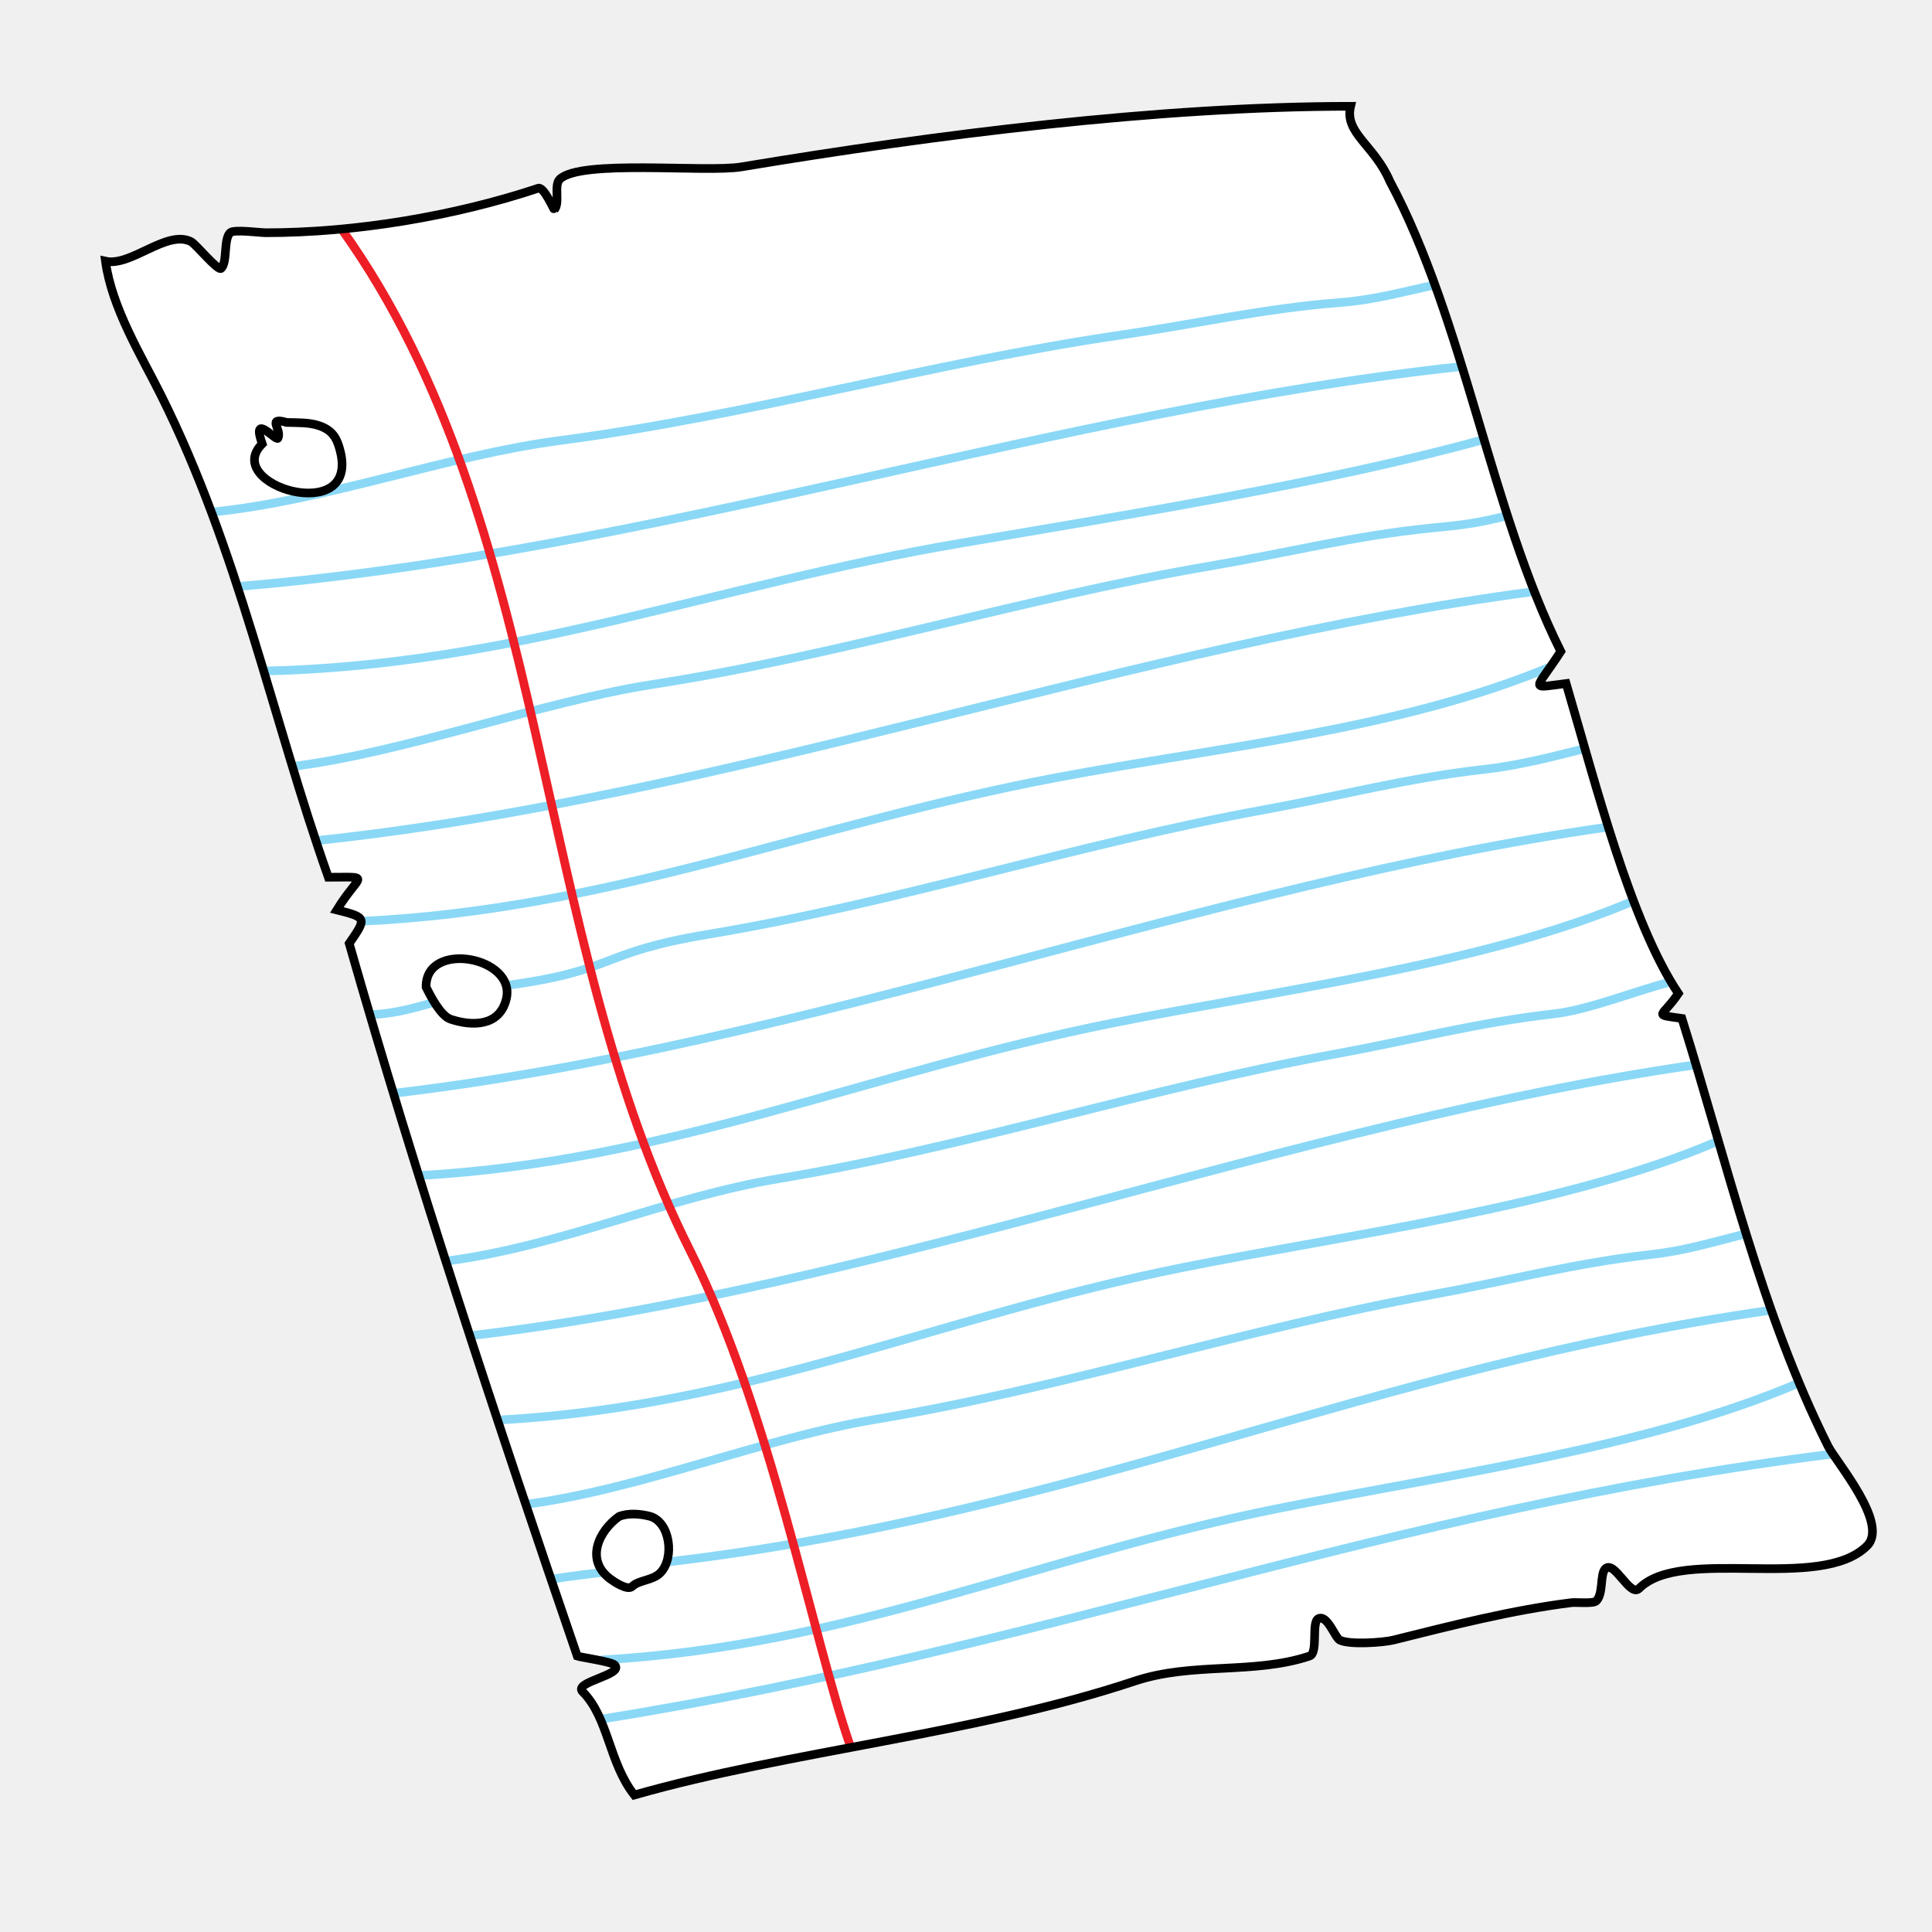
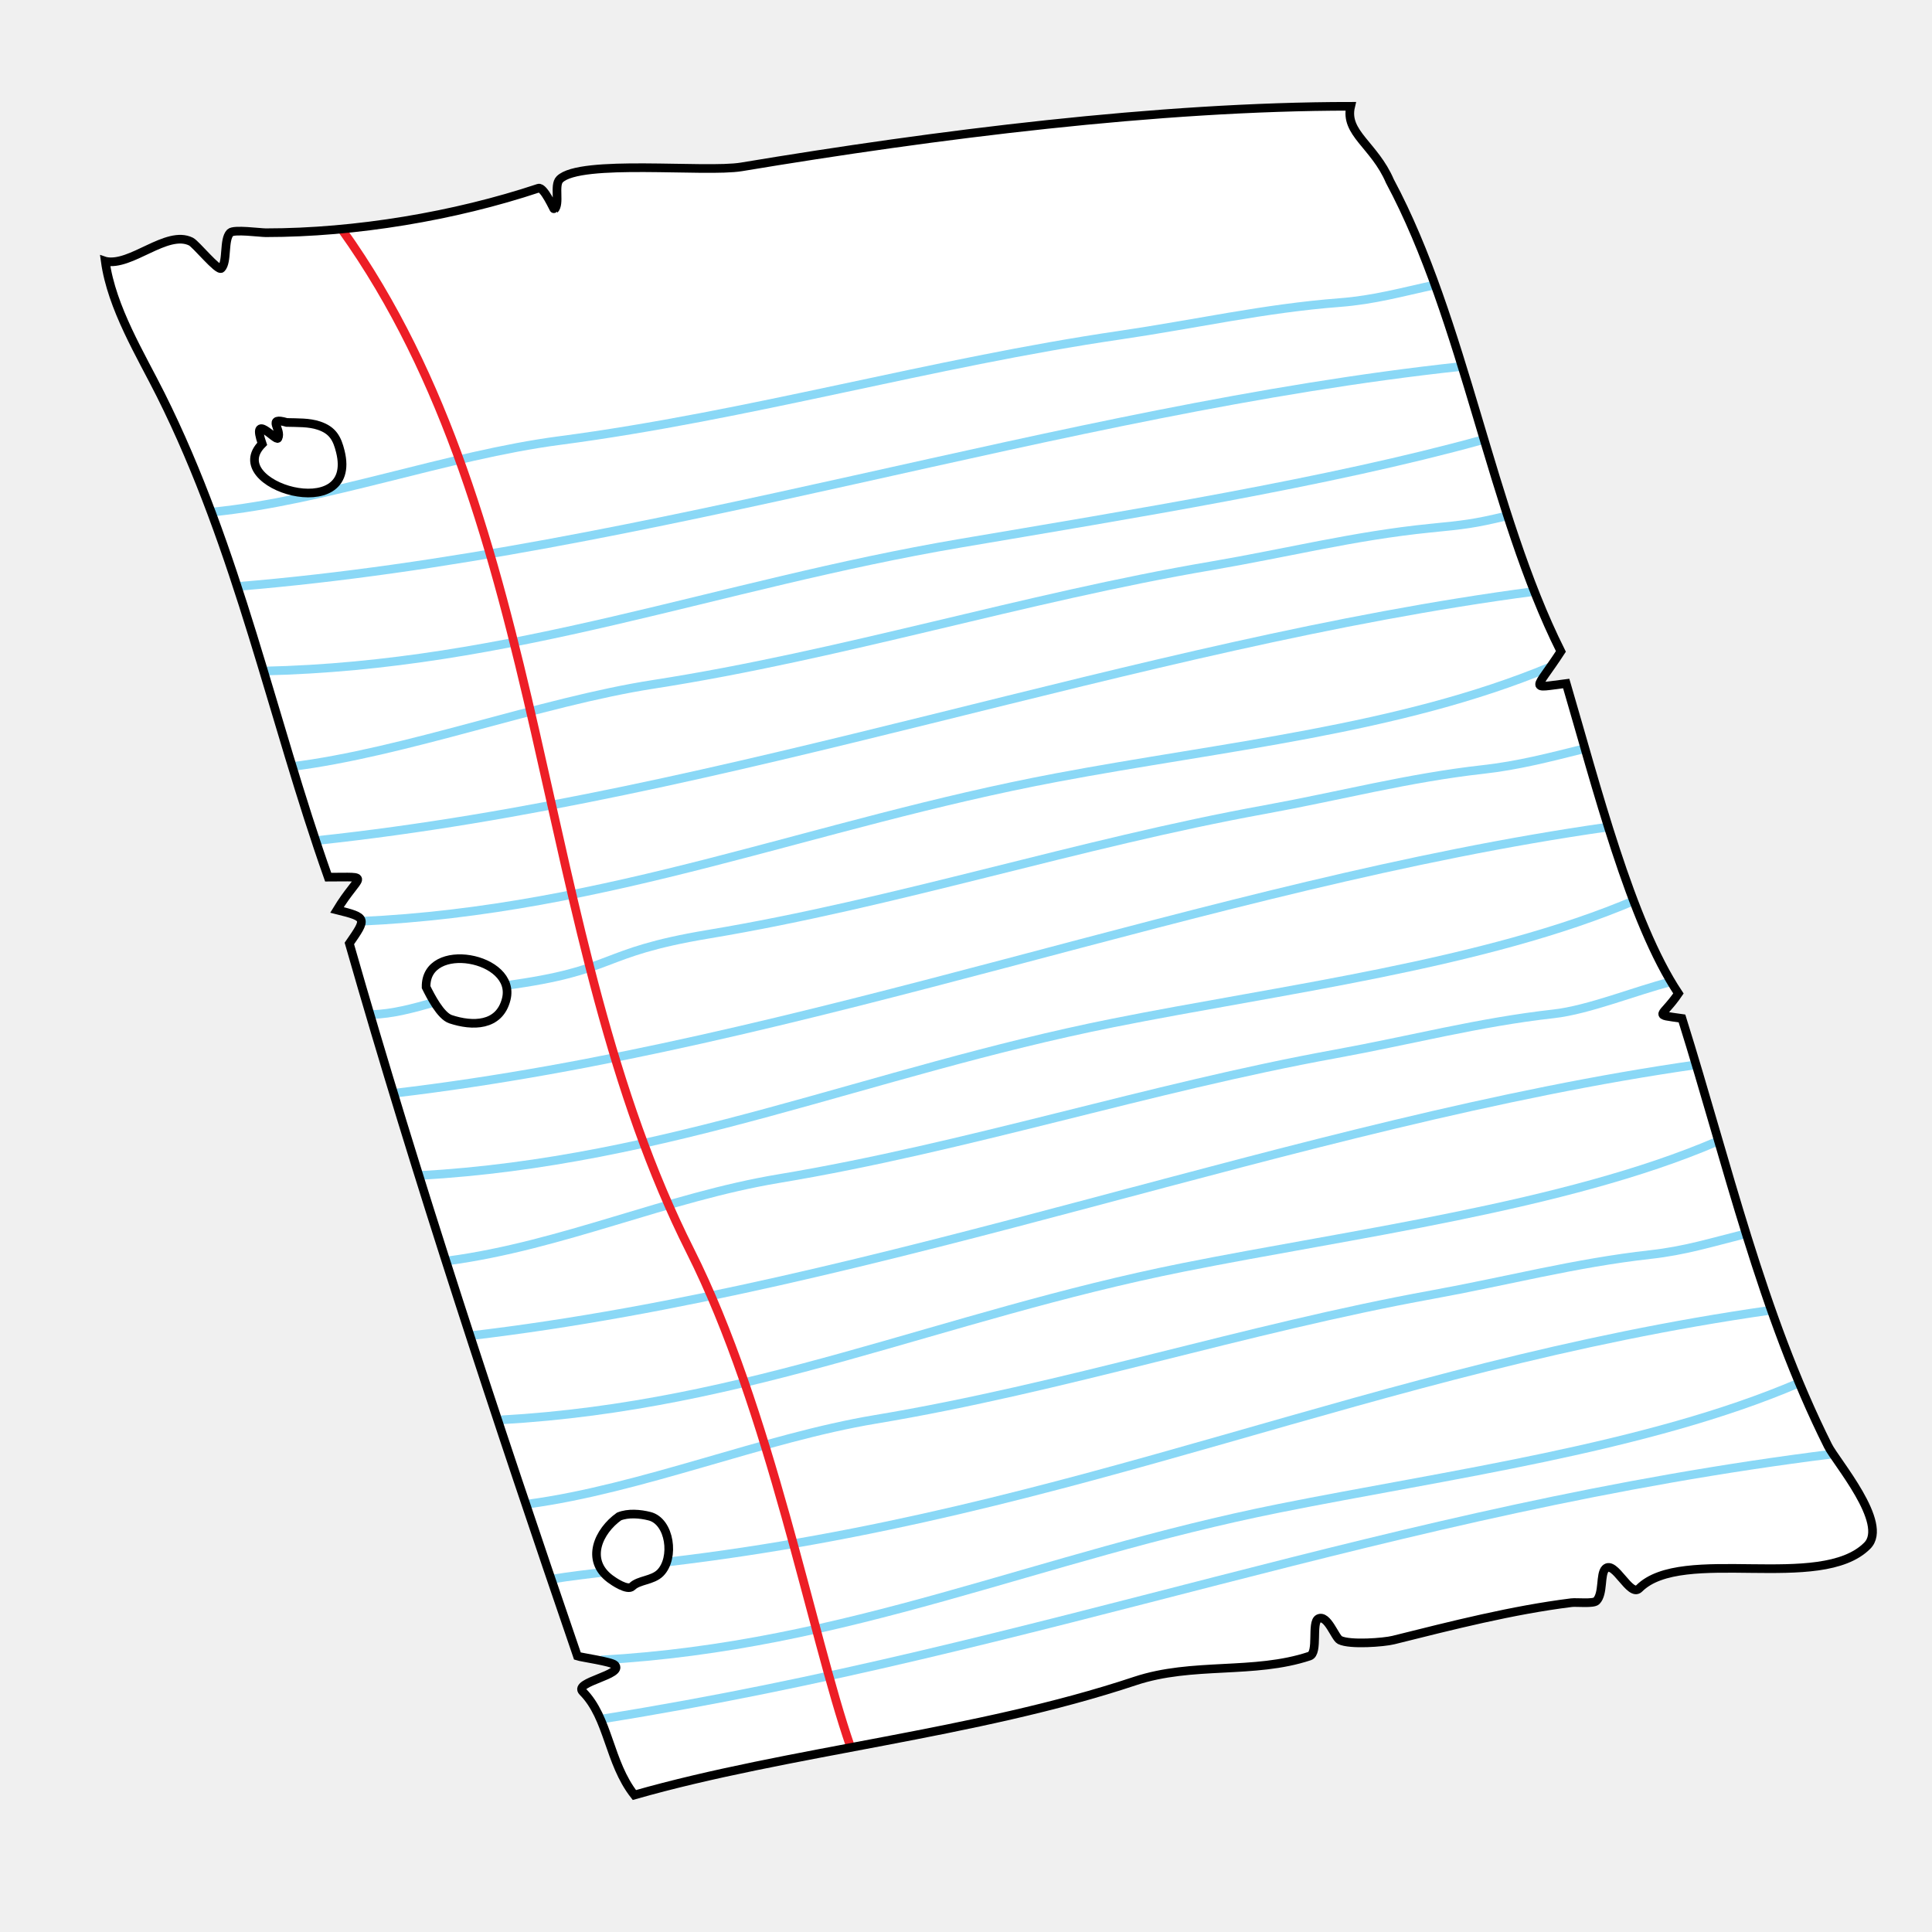
- <svg xmlns="http://www.w3.org/2000/svg" id="svg984" version="1.1" viewBox="0 0 25 25" height="25mm" width="25mm">
-   <defs id="defs978">
-     <marker style="overflow:visible" id="Arrow1Lstart" refX="0" refY="0" orient="auto">
-       <path transform="matrix(0.8,0,0,0.8,10,0)" style="fill:#000000;fill-opacity:1;fill-rule:evenodd;stroke:#000000;stroke-width:1pt;stroke-opacity:1" d="M 0,0 5,-5 -12.5,0 5,5 Z" id="path1563" />
-     </marker>
-   </defs>
-   <g transform="translate(-3.773303,-5.764469)" id="layer1">
-     <path style="opacity:0.998;fill:#ffffff;fill-opacity:1;stroke:none;stroke-width:0.112;stroke-miterlimit:4;stroke-dasharray:none;stroke-opacity:1" d="M 5.138,9.144 C 5.468,9.218 5.931,8.734 6.244,8.891 c 0.063,0.031 0.351,0.387 0.392,0.346 0.083,-0.083 0.027,-0.373 0.115,-0.461 0.047,-0.047 0.386,0 0.461,0 1.161,0 2.443,-0.215 3.527,-0.576 0.071,-0.024 0.202,0.282 0.207,0.277 0.077,-0.077 -0.008,-0.315 0.069,-0.392 0.263,-0.263 1.885,-0.084 2.351,-0.161 2.51,-0.418 5.401,-0.784 7.884,-0.784 -0.083,0.347 0.307,0.501 0.507,0.968 0.964,1.8 1.306,4.272 2.213,6.086 -0.335,0.516 -0.422,0.476 0.069,0.415 0.389,1.323 0.834,3.083 1.452,4.011 -0.213,0.315 -0.342,0.267 0.046,0.323 0.595,1.902 1.029,3.81 1.89,5.532 0.101,0.202 0.794,1.004 0.507,1.291 -0.606,0.606 -2.395,-0.002 -2.951,0.553 -0.119,0.119 -0.319,-0.373 -0.438,-0.254 -0.069,0.069 -0.022,0.322 -0.115,0.415 -0.04,0.04 -0.258,0.015 -0.323,0.023 -0.768,0.096 -1.539,0.293 -2.305,0.484 -0.119,0.03 -0.562,0.065 -0.692,0 -0.063,-0.032 -0.161,-0.334 -0.277,-0.277 -0.095,0.047 0.003,0.445 -0.115,0.484 -0.721,0.24 -1.514,0.075 -2.259,0.323 -2.064,0.688 -4.477,0.904 -6.478,1.475 -0.332,-0.423 -0.332,-1 -0.669,-1.337 -0.127,-0.127 0.542,-0.218 0.415,-0.346 -0.043,-0.043 -0.433,-0.098 -0.484,-0.115 -1.043,-3.042 -2.08,-6.172 -2.951,-9.221 0.225,-0.326 0.234,-0.336 -0.16,-0.434 C 8.423,17.066 8.602,17.116 8.022,17.116 7.295,15.06 6.861,12.886 5.854,10.873 5.598,10.36 5.22,9.749 5.138,9.144 Z" id="path1984" />
-     <g transform="matrix(0.08624922,0,0,0.08624922,4.745866,6.585715)" id="g1936">
-       <g id="g1869">
-         <path id="path1859" d="M 59.294,190.875 C 121.013,183.616 183.579,158.74 243.362,150.2" style="opacity:0.998;fill:none;stroke:#8ad8f6;stroke-width:1.3;stroke-miterlimit:4;stroke-dasharray:none;stroke-opacity:1" />
-         <path id="path1861" d="m 63.926,203.503 c 37.331,-2.096 65.843,-15.582 102.304,-22.874 24.928,-4.986 57.42,-9.166 80.014,-18.849" style="opacity:0.998;fill:none;stroke:#8ad8f6;stroke-width:1.3;stroke-miterlimit:4;stroke-dasharray:none;stroke-opacity:1" />
-         <path id="path1863" d="m 56.014,179.635 c 17.018,-2.283 32.805,-9.532 49.558,-12.324 28.252,-4.709 55.505,-13.615 83.522,-18.709 11.148,-2.027 21.495,-4.764 32.741,-6.014 5.225,-0.581 12.448,-3.52 17.428,-4.765" style="opacity:0.998;fill:none;stroke:#8ad8f6;stroke-width:1.3;stroke-miterlimit:4;stroke-dasharray:none;stroke-opacity:1" />
+ <svg xmlns="http://www.w3.org/2000/svg" width="25mm" height="25mm" version="1.1" viewBox="0 0 25 25">
+   <g transform="translate(-3.7733 -5.7645)">
+     <path d="m5.138 9.145c0.33 0.073 0.793-0.41 1.107-0.254 0.063 0.031 0.351 0.387 0.392 0.346 0.083-0.083 0.027-0.373 0.115-0.461 0.047-0.047 0.386 0 0.461 0 1.161 0 2.443-0.215 3.527-0.576 0.071-0.024 0.202 0.282 0.207 0.277 0.077-0.077-0.008-0.315 0.069-0.392 0.263-0.263 1.885-0.084 2.351-0.161 2.51-0.418 5.401-0.784 7.884-0.784-0.083 0.347 0.307 0.501 0.507 0.968 0.964 1.8 1.306 4.272 2.213 6.086-0.335 0.516-0.422 0.476 0.069 0.415 0.389 1.323 0.834 3.083 1.452 4.011-0.213 0.315-0.342 0.267 0.046 0.323 0.595 1.902 1.029 3.81 1.89 5.532 0.101 0.202 0.794 1.004 0.507 1.291-0.606 0.606-2.395-0.002-2.951 0.553-0.119 0.119-0.319-0.373-0.438-0.254-0.069 0.069-0.022 0.322-0.115 0.415-0.04 0.04-0.258 0.015-0.323 0.023-0.768 0.096-1.539 0.293-2.305 0.484-0.119 0.03-0.562 0.065-0.692 0-0.063-0.032-0.161-0.334-0.277-0.277-0.095 0.047 0.003 0.445-0.115 0.484-0.721 0.24-1.514 0.075-2.259 0.323-2.064 0.688-4.477 0.904-6.478 1.475-0.332-0.423-0.332-1-0.668-1.337-0.127-0.127 0.542-0.218 0.415-0.346-0.043-0.043-0.433-0.098-0.484-0.115-1.043-3.042-2.079-6.172-2.951-9.221 0.225-0.326 0.234-0.336-0.16-0.434 0.287-0.474 0.466-0.424-0.114-0.424-0.727-2.055-1.161-4.23-2.168-6.243-0.256-0.512-0.634-1.123-0.717-1.728z" fill="#fff" opacity=".998" />
+     <g transform="matrix(.086249 0 0 .086249 4.7459 6.5857)" fill="none" stroke="#8ad8f6" stroke-width="1.3">
+       <path d="m59.294 190.88c61.719-7.259 124.29-32.135 184.07-40.676" opacity=".998" />
+       <path d="m63.926 203.5c37.331-2.096 65.843-15.582 102.3-22.874 24.928-4.986 57.42-9.166 80.014-18.849" opacity=".998" />
+       <path d="m56.014 179.63c17.018-2.283 32.805-9.532 49.558-12.324 28.252-4.709 55.505-13.615 83.522-18.709 11.148-2.027 21.495-4.764 32.741-6.014 5.225-0.581 12.448-3.52 17.428-4.765" opacity=".998" />
+       <g transform="translate(-10.583 -36.664)">
+         <path d="m58.444 191.16c61.719-7.259 122.21-31.379 181.99-39.92" opacity=".998" />
+         <path d="m62.32 203.5c37.331-2.096 67.449-15.582 103.91-22.874 24.928-4.986 55.909-8.788 78.502-18.471" opacity=".998" />
+         <path d="m75.044 175.02c17.018-2.283 13.775-4.922 30.527-7.714 28.252-4.709 55.505-13.615 83.522-18.709 11.148-2.027 21.495-4.764 32.741-6.014 5.225-0.581 9.991-1.819 14.971-3.064" opacity=".998" />
      </g>
-       <g id="g1877" transform="translate(-10.58333,-36.66369)">
-         <path style="opacity:0.998;fill:none;stroke:#8ad8f6;stroke-width:1.3;stroke-miterlimit:4;stroke-dasharray:none;stroke-opacity:1" d="M 58.444,191.159 C 120.162,183.899 180.65,159.78 240.433,151.239" id="path1871" />
-         <path style="opacity:0.998;fill:none;stroke:#8ad8f6;stroke-width:1.3;stroke-miterlimit:4;stroke-dasharray:none;stroke-opacity:1" d="m 62.32,203.503 c 37.331,-2.096 67.449,-15.582 103.911,-22.874 24.928,-4.986 55.909,-8.788 78.502,-18.471" id="path1873" />
-         <path style="opacity:0.998;fill:none;stroke:#8ad8f6;stroke-width:1.3;stroke-miterlimit:4;stroke-dasharray:none;stroke-opacity:1" d="m 75.044,175.025 c 17.018,-2.283 13.775,-4.922 30.527,-7.714 28.252,-4.709 55.505,-13.615 83.522,-18.709 11.148,-2.027 21.495,-4.764 32.741,-6.014 5.225,-0.581 9.991,-1.819 14.971,-3.064" id="path1875" />
+       <g transform="translate(14.487 36.117)">
+         <path d="m64.399 203.41c37.331-2.096 65.37-15.488 101.83-22.78 24.928-4.986 55.247-9.072 77.84-18.755" opacity=".998" />
+         <path d="m53.462 180.01c17.018-2.283 35.357-9.91 52.109-12.702 28.252-4.709 55.505-13.615 83.522-18.709 11.148-2.027 21.495-4.764 32.741-6.014 5.225-0.581 9.141-1.819 14.121-3.064" opacity=".998" />
+         <path d="m74.4 188.7c61.719-7.259 105.59-29.206 165.37-37.746" opacity=".998" />
      </g>
-       <g transform="translate(14.48666,36.1165)" id="g1885">
-         <path id="path1881" d="m 64.399,203.408 c 37.331,-2.096 65.37,-15.488 101.832,-22.78 24.928,-4.986 55.247,-9.072 77.84,-18.755" style="opacity:0.998;fill:none;stroke:#8ad8f6;stroke-width:1.3;stroke-miterlimit:4;stroke-dasharray:none;stroke-opacity:1" />
-         <path id="path1883" d="m 53.462,180.013 c 17.018,-2.283 35.357,-9.91 52.109,-12.702 28.252,-4.709 55.505,-13.615 83.522,-18.709 11.148,-2.027 21.495,-4.764 32.741,-6.014 5.225,-0.581 9.141,-1.819 14.121,-3.064" style="opacity:0.998;fill:none;stroke:#8ad8f6;stroke-width:1.3;stroke-miterlimit:4;stroke-dasharray:none;stroke-opacity:1" />
-         <path style="opacity:0.998;fill:none;stroke:#8ad8f6;stroke-width:1.3;stroke-miterlimit:4;stroke-dasharray:none;stroke-opacity:1" d="M 74.4,188.702 C 136.119,181.443 179.989,159.496 239.772,150.956" id="path1976" />
+       <g transform="rotate(1.9741 3302.7 -843.35)">
+         <path d="m58.228 190.83c61.719-7.259 122.27-30.726 182.05-39.266" opacity=".998" />
+         <path d="m62.401 203.4c37.331-2.096 67.407-15.284 103.83-22.771 24.923-5.123 55.039-11.05 77.72-18.189" opacity=".998" />
+         <path d="m53.829 179.83c17.018-2.283 34.99-9.724 51.743-12.516 28.252-4.709 55.505-13.615 83.522-18.709 11.148-2.027 21.495-4.764 32.741-6.014 5.225-0.581 9.263-1.904 14.243-3.149" opacity=".998" />
      </g>
-       <g transform="rotate(1.974093,3302.678,-843.3467)" id="g1903">
-         <path id="path1897" d="M 58.228,190.833 C 119.947,183.574 180.498,160.108 240.281,151.567" style="opacity:0.998;fill:none;stroke:#8ad8f6;stroke-width:1.3;stroke-miterlimit:4;stroke-dasharray:none;stroke-opacity:1" />
-         <path id="path1899" d="m 62.401,203.399 c 37.331,-2.096 67.407,-15.284 103.83,-22.771 24.923,-5.123 55.039,-11.05 77.72,-18.189" style="opacity:0.998;fill:none;stroke:#8ad8f6;stroke-width:1.3;stroke-miterlimit:4;stroke-dasharray:none;stroke-opacity:1" />
-         <path id="path1901" d="m 53.829,179.827 c 17.018,-2.283 34.99,-9.724 51.743,-12.516 28.252,-4.709 55.505,-13.615 83.522,-18.709 11.148,-2.027 21.495,-4.764 32.741,-6.014 5.225,-0.581 9.263,-1.904 14.243,-3.149" style="opacity:0.998;fill:none;stroke:#8ad8f6;stroke-width:1.3;stroke-miterlimit:4;stroke-dasharray:none;stroke-opacity:1" />
-       </g>
-       <path style="opacity:0.998;fill:none;stroke:#8ad8f6;stroke-width:1.3;stroke-miterlimit:4;stroke-dasharray:none;stroke-opacity:1" d="M 79.279,248.339 C 145.415,237.776 197.073,216.946 263.735,208.613" id="path1905" />
-       <g id="g1913" transform="rotate(0.6371029,6765.436,-1566.085)">
-         <path style="opacity:0.998;fill:none;stroke:#8ad8f6;stroke-width:1.3;stroke-miterlimit:4;stroke-dasharray:none;stroke-opacity:1" d="M 55.415,191.305 C 117.134,184.045 177.832,160.451 237.615,151.911" id="path1907" />
-         <path style="opacity:0.998;fill:none;stroke:#8ad8f6;stroke-width:1.3;stroke-miterlimit:4;stroke-dasharray:none;stroke-opacity:1" d="m 62.031,203.348 c 37.331,-2.096 67.738,-15.428 104.2,-22.72 24.928,-4.986 51.309,-7.741 73.903,-17.424" id="path1909" />
-         <path style="opacity:0.998;fill:none;stroke:#8ad8f6;stroke-width:1.3;stroke-miterlimit:4;stroke-dasharray:none;stroke-opacity:1" d="m 51.379,180.266 c 17.018,-2.283 37.44,-10.163 54.192,-12.955 28.252,-4.709 55.505,-13.615 83.522,-18.709 11.148,-2.027 21.495,-4.764 32.741,-6.014 5.225,-0.581 6.517,-0.716 11.497,-1.961" id="path1911" />
+       <path d="m79.279 248.34c66.135-10.563 117.79-31.393 184.46-39.726" opacity=".998" />
+       <g transform="rotate(.6371 6765.4 -1566.1)">
+         <path d="m55.415 191.3c61.719-7.259 122.42-30.853 182.2-39.394" opacity=".998" />
+         <path d="m62.031 203.35c37.331-2.096 67.738-15.428 104.2-22.72 24.928-4.986 51.309-7.741 73.903-17.424" opacity=".998" />
+         <path d="m51.379 180.27c17.018-2.283 37.44-10.163 54.192-12.955 28.252-4.709 55.505-13.615 83.522-18.709 11.148-2.027 21.495-4.764 32.741-6.014 5.225-0.581 6.517-0.716 11.497-1.961" opacity=".998" />
      </g>
    </g>
-     <path id="path1849" d="m 7.484,11.231 c 0.139,0.004 0.288,-0.002 0.416,0.041 0.18,0.06 0.236,0.168 0.277,0.334 0.242,0.97 -1.544,0.436 -1.011,-0.098 -0.146,-0.422 0.181,-0.028 0.204,-0.073 0.056,-0.112 -0.156,-0.281 0.114,-0.204 z" style="opacity:0.998;fill:none;stroke:#000000;stroke-width:0.112;stroke-miterlimit:4;stroke-dasharray:none;stroke-opacity:1" />
-     <path id="path1940" d="m 8.204,8.744 c 2.709,3.793 2.447,9.125 4.499,13.203 1.032,2.05 1.575,4.973 2.074,6.415" style="opacity:0.998;fill:none;stroke:#ed1e26;stroke-width:0.112;stroke-miterlimit:4;stroke-dasharray:none;stroke-opacity:1" />
-     <path id="path1980" d="m 10.93,26.196 c 0.216,-0.036 0.436,-0.06 0.651,-0.087" style="opacity:0.998;fill:none;fill-opacity:1;stroke:#8ad8f6;stroke-width:0.112;stroke-miterlimit:4;stroke-dasharray:none;stroke-opacity:1" />
-     <path id="path1857" d="m 11.783,25.388 c 0.118,-0.048 0.273,-0.035 0.395,-0.004 0.267,0.067 0.329,0.543 0.139,0.734 -0.1,0.1 -0.278,0.091 -0.363,0.175 -0.06,0.06 -0.244,-0.067 -0.285,-0.098 -0.326,-0.244 -0.15,-0.618 0.114,-0.807 z" style="opacity:0.998;fill:none;stroke:#000000;stroke-width:0.112;stroke-miterlimit:4;stroke-dasharray:none;stroke-opacity:1" />
-     <path id="path1982" d="m 8.583,18.892 c 0.265,-0.005 0.551,-0.084 0.8,-0.155" style="opacity:0.998;fill:none;fill-opacity:1;stroke:#8ad8f6;stroke-width:0.112;stroke-miterlimit:4;stroke-dasharray:none;stroke-opacity:1" />
-     <path id="path1847" d="M 5.138,9.144 C 5.468,9.218 5.931,8.734 6.244,8.891 c 0.063,0.031 0.351,0.387 0.392,0.346 0.083,-0.083 0.027,-0.373 0.115,-0.461 0.047,-0.047 0.386,0 0.461,0 1.161,0 2.443,-0.215 3.527,-0.576 0.071,-0.024 0.202,0.282 0.207,0.277 0.077,-0.077 -0.008,-0.315 0.069,-0.392 0.263,-0.263 1.885,-0.084 2.351,-0.161 2.51,-0.418 5.401,-0.784 7.884,-0.784 -0.083,0.347 0.307,0.501 0.507,0.968 0.964,1.8 1.306,4.272 2.213,6.086 -0.335,0.516 -0.422,0.476 0.069,0.415 0.389,1.323 0.834,3.083 1.452,4.011 -0.213,0.315 -0.342,0.267 0.046,0.323 0.595,1.902 1.029,3.81 1.89,5.532 0.101,0.202 0.794,1.004 0.507,1.291 -0.606,0.606 -2.395,-0.002 -2.951,0.553 -0.119,0.119 -0.319,-0.373 -0.438,-0.254 -0.069,0.069 -0.022,0.322 -0.115,0.415 -0.04,0.04 -0.258,0.015 -0.323,0.023 -0.768,0.096 -1.539,0.293 -2.305,0.484 -0.119,0.03 -0.562,0.065 -0.692,0 -0.063,-0.032 -0.161,-0.334 -0.277,-0.277 -0.095,0.047 0.003,0.445 -0.115,0.484 -0.721,0.24 -1.514,0.075 -2.259,0.323 -2.064,0.688 -4.477,0.904 -6.478,1.475 -0.332,-0.423 -0.332,-1 -0.669,-1.337 -0.127,-0.127 0.542,-0.218 0.415,-0.346 -0.043,-0.043 -0.433,-0.098 -0.484,-0.115 -1.043,-3.042 -2.08,-6.172 -2.951,-9.221 0.225,-0.326 0.234,-0.336 -0.16,-0.434 C 8.423,17.066 8.602,17.116 8.022,17.116 7.295,15.06 6.861,12.886 5.854,10.873 5.598,10.36 5.22,9.749 5.138,9.144 Z" style="opacity:0.998;fill:none;stroke:#000000;stroke-width:0.112;stroke-miterlimit:4;stroke-dasharray:none;stroke-opacity:1" />
-     <path id="path1855" d="M 9.287,18.538 C 9.275,17.927 10.462,18.144 10.324,18.694 10.236,19.048 9.883,19.046 9.604,18.953 9.475,18.91 9.344,18.653 9.287,18.538 Z" style="opacity:0.998;fill:none;stroke:#000000;stroke-width:0.112;stroke-miterlimit:4;stroke-dasharray:none;stroke-opacity:1" />
+     <path d="m7.484 11.231c0.139 0.004 0.288-0.002 0.416 0.041 0.18 0.06 0.236 0.168 0.277 0.334 0.242 0.97-1.544 0.436-1.011-0.098-0.146-0.422 0.181-0.028 0.204-0.073 0.056-0.112-0.156-0.281 0.114-0.204z" fill="none" opacity=".998" stroke="#000" stroke-width=".112" />
+     <path d="m8.204 8.744c2.709 3.793 2.447 9.124 4.499 13.203 1.032 2.05 1.575 4.973 2.074 6.415" fill="none" opacity=".998" stroke="#ed1e26" stroke-width=".112" />
+     <path d="m10.93 26.196c0.215-0.036 0.436-0.06 0.651-0.087" fill="none" opacity=".998" stroke="#8ad8f6" stroke-width=".112" />
+     <path d="m11.783 25.388c0.118-0.048 0.273-0.035 0.395-0.004 0.267 0.067 0.329 0.543 0.139 0.734-0.1 0.1-0.278 0.091-0.363 0.175-0.06 0.06-0.244-0.067-0.285-0.098-0.326-0.244-0.15-0.618 0.114-0.807z" fill="none" opacity=".998" stroke="#000" stroke-width=".112" />
+     <path d="m8.583 18.892c0.265-5e-3 0.551-0.084 0.8-0.155" fill="none" opacity=".998" stroke="#8ad8f6" stroke-width=".112" />
+     <path d="m5.138 9.145c0.33 0.073 0.793-0.41 1.107-0.254 0.063 0.031 0.351 0.387 0.392 0.346 0.083-0.083 0.027-0.373 0.115-0.461 0.047-0.047 0.386 0 0.461 0 1.161 0 2.443-0.215 3.527-0.576 0.071-0.024 0.202 0.282 0.207 0.277 0.077-0.077-0.008-0.315 0.069-0.392 0.263-0.263 1.885-0.084 2.351-0.161 2.51-0.418 5.401-0.784 7.884-0.784-0.083 0.347 0.307 0.501 0.507 0.968 0.964 1.8 1.306 4.272 2.213 6.086-0.335 0.516-0.422 0.476 0.069 0.415 0.389 1.323 0.834 3.083 1.452 4.011-0.213 0.315-0.342 0.267 0.046 0.323 0.595 1.902 1.029 3.81 1.89 5.532 0.101 0.202 0.794 1.004 0.507 1.291-0.606 0.606-2.395-0.002-2.951 0.553-0.119 0.119-0.319-0.373-0.438-0.254-0.069 0.069-0.022 0.322-0.115 0.415-0.04 0.04-0.258 0.015-0.323 0.023-0.768 0.096-1.539 0.293-2.305 0.484-0.119 0.03-0.562 0.065-0.692 0-0.063-0.032-0.161-0.334-0.277-0.277-0.095 0.047 0.003 0.445-0.115 0.484-0.721 0.24-1.514 0.075-2.259 0.323-2.064 0.688-4.477 0.904-6.478 1.475-0.332-0.423-0.332-1-0.668-1.337-0.127-0.127 0.542-0.218 0.415-0.346-0.043-0.043-0.433-0.098-0.484-0.115-1.043-3.042-2.079-6.172-2.951-9.221 0.225-0.326 0.234-0.336-0.16-0.434 0.287-0.474 0.466-0.424-0.114-0.424-0.727-2.055-1.161-4.23-2.168-6.243-0.256-0.512-0.634-1.123-0.717-1.728z" fill="none" opacity=".998" stroke="#000" stroke-width=".112" />
+     <path d="m9.287 18.538c-0.012-0.611 1.175-0.394 1.037 0.156-0.089 0.355-0.441 0.352-0.72 0.259-0.13-0.043-0.26-0.3-0.317-0.415z" fill="none" opacity=".998" stroke="#000" stroke-width=".112" />
  </g>
</svg>
